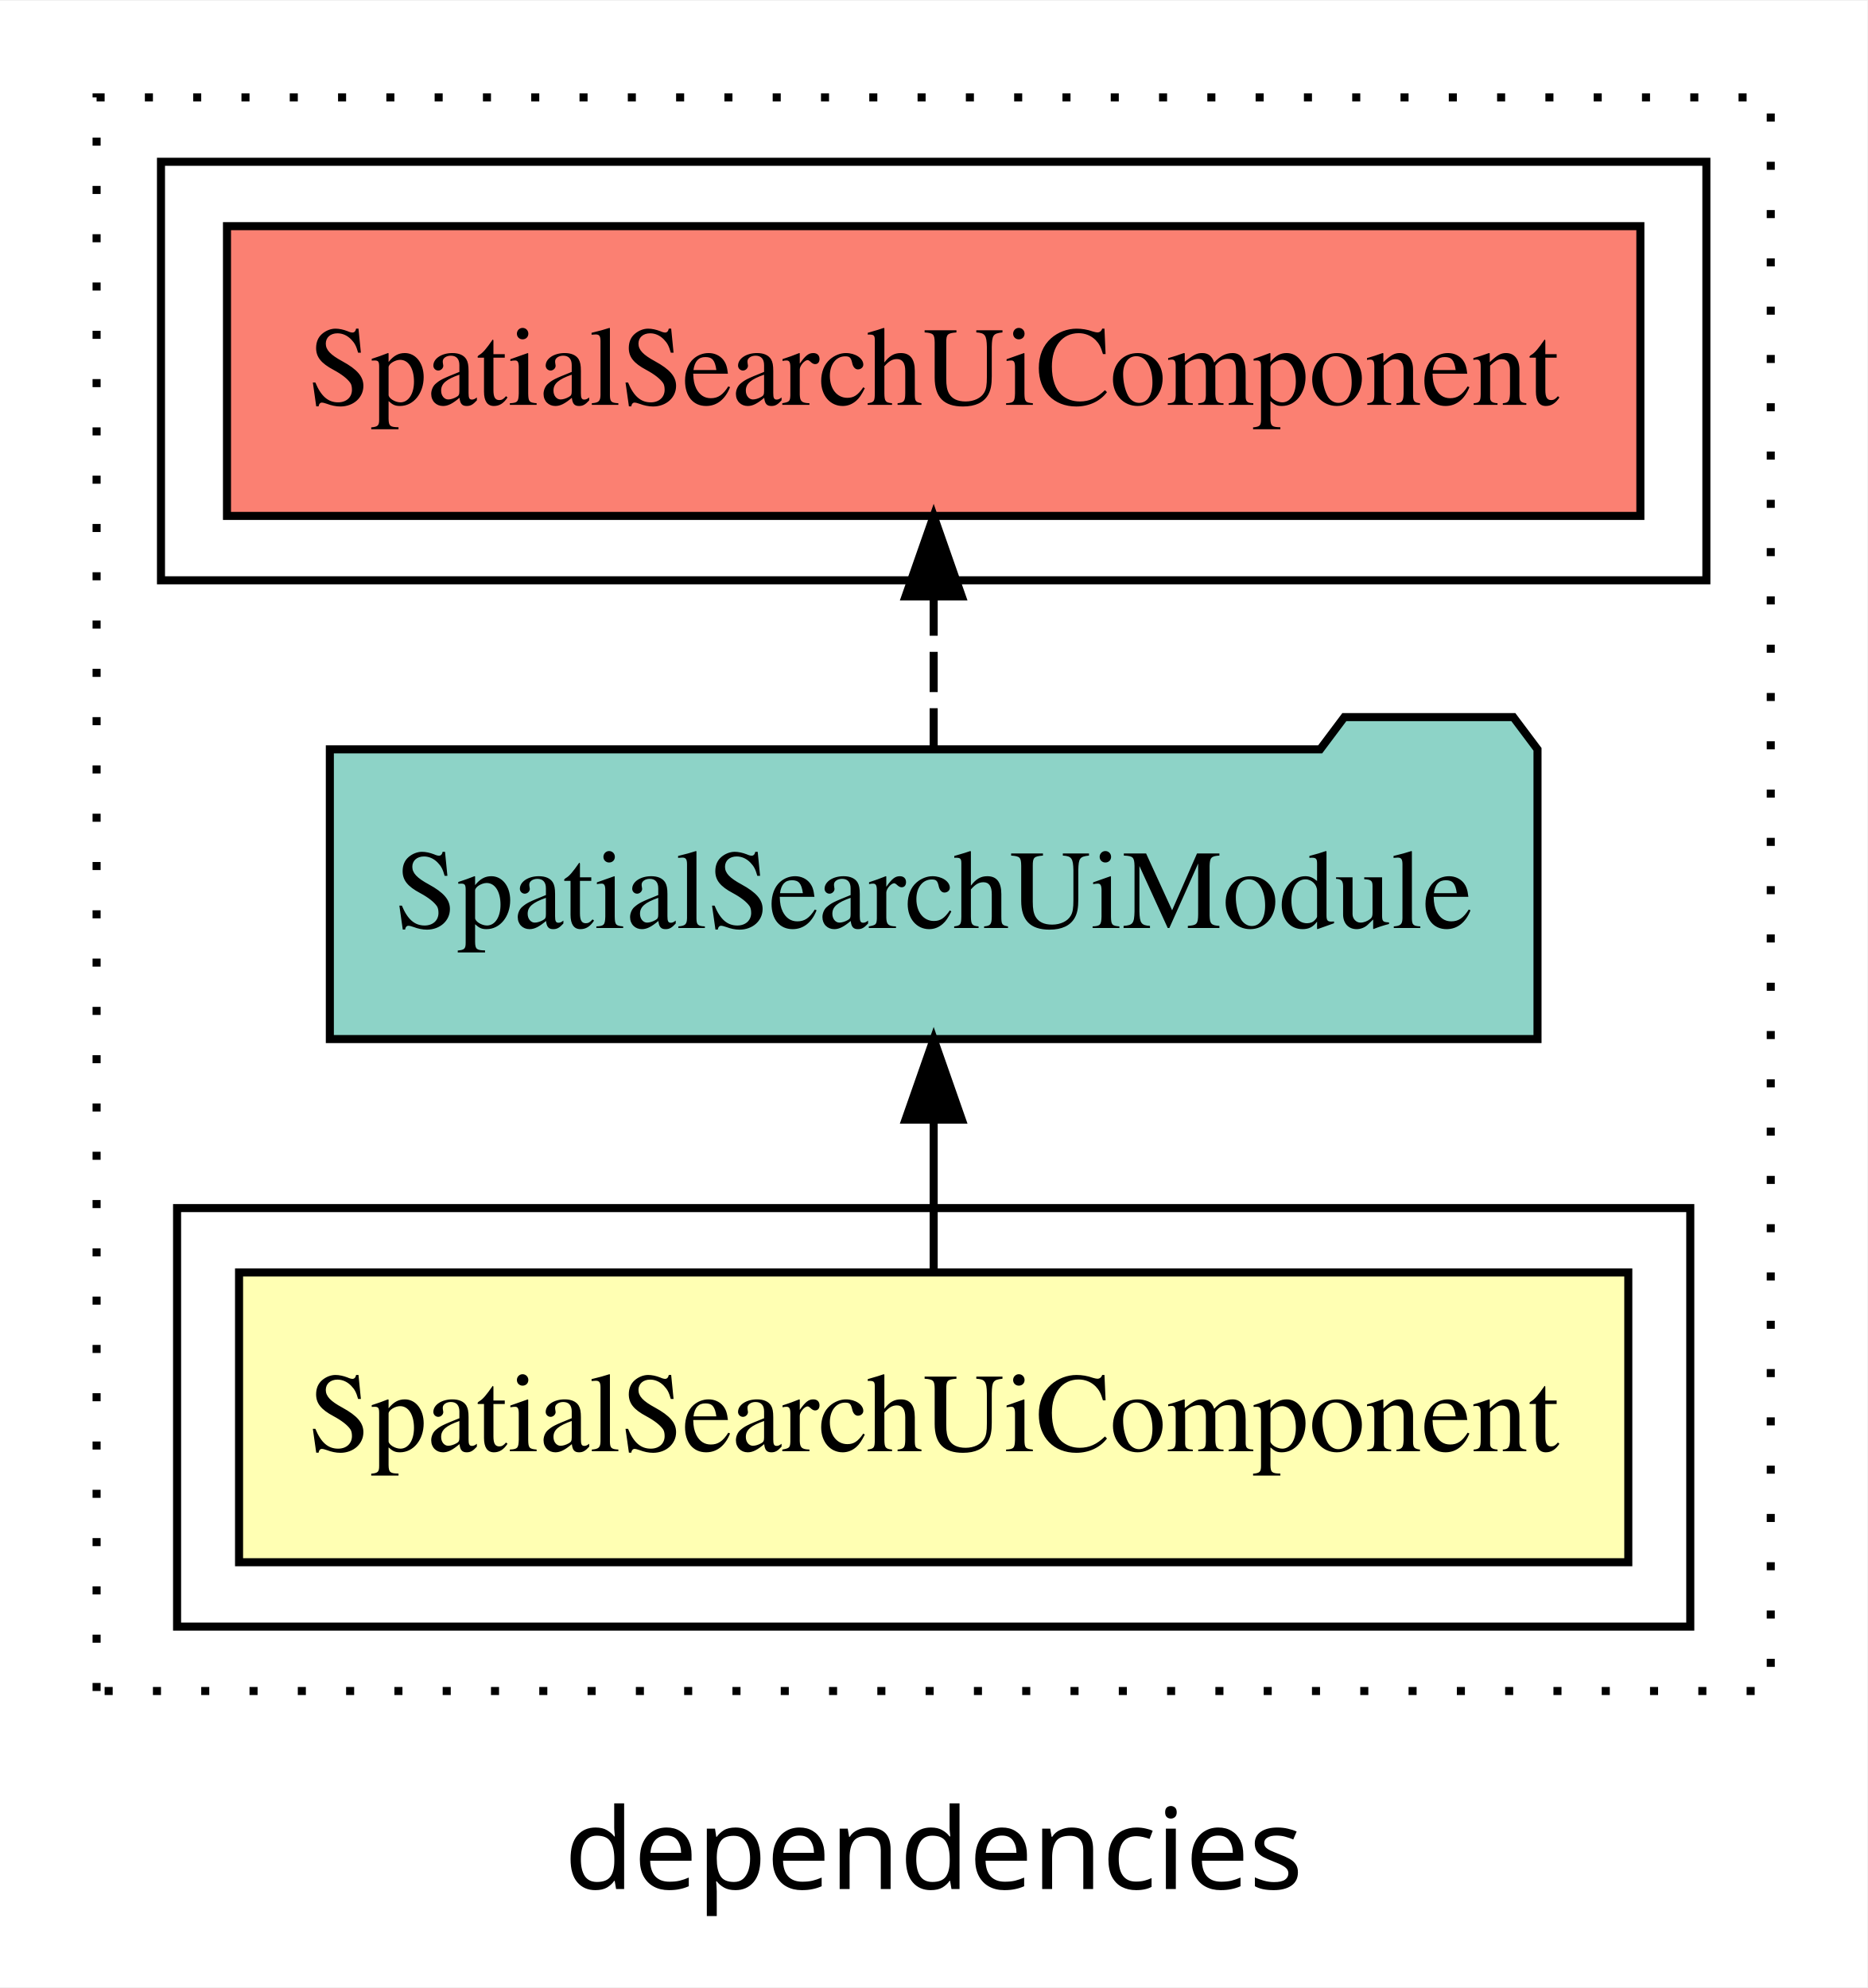
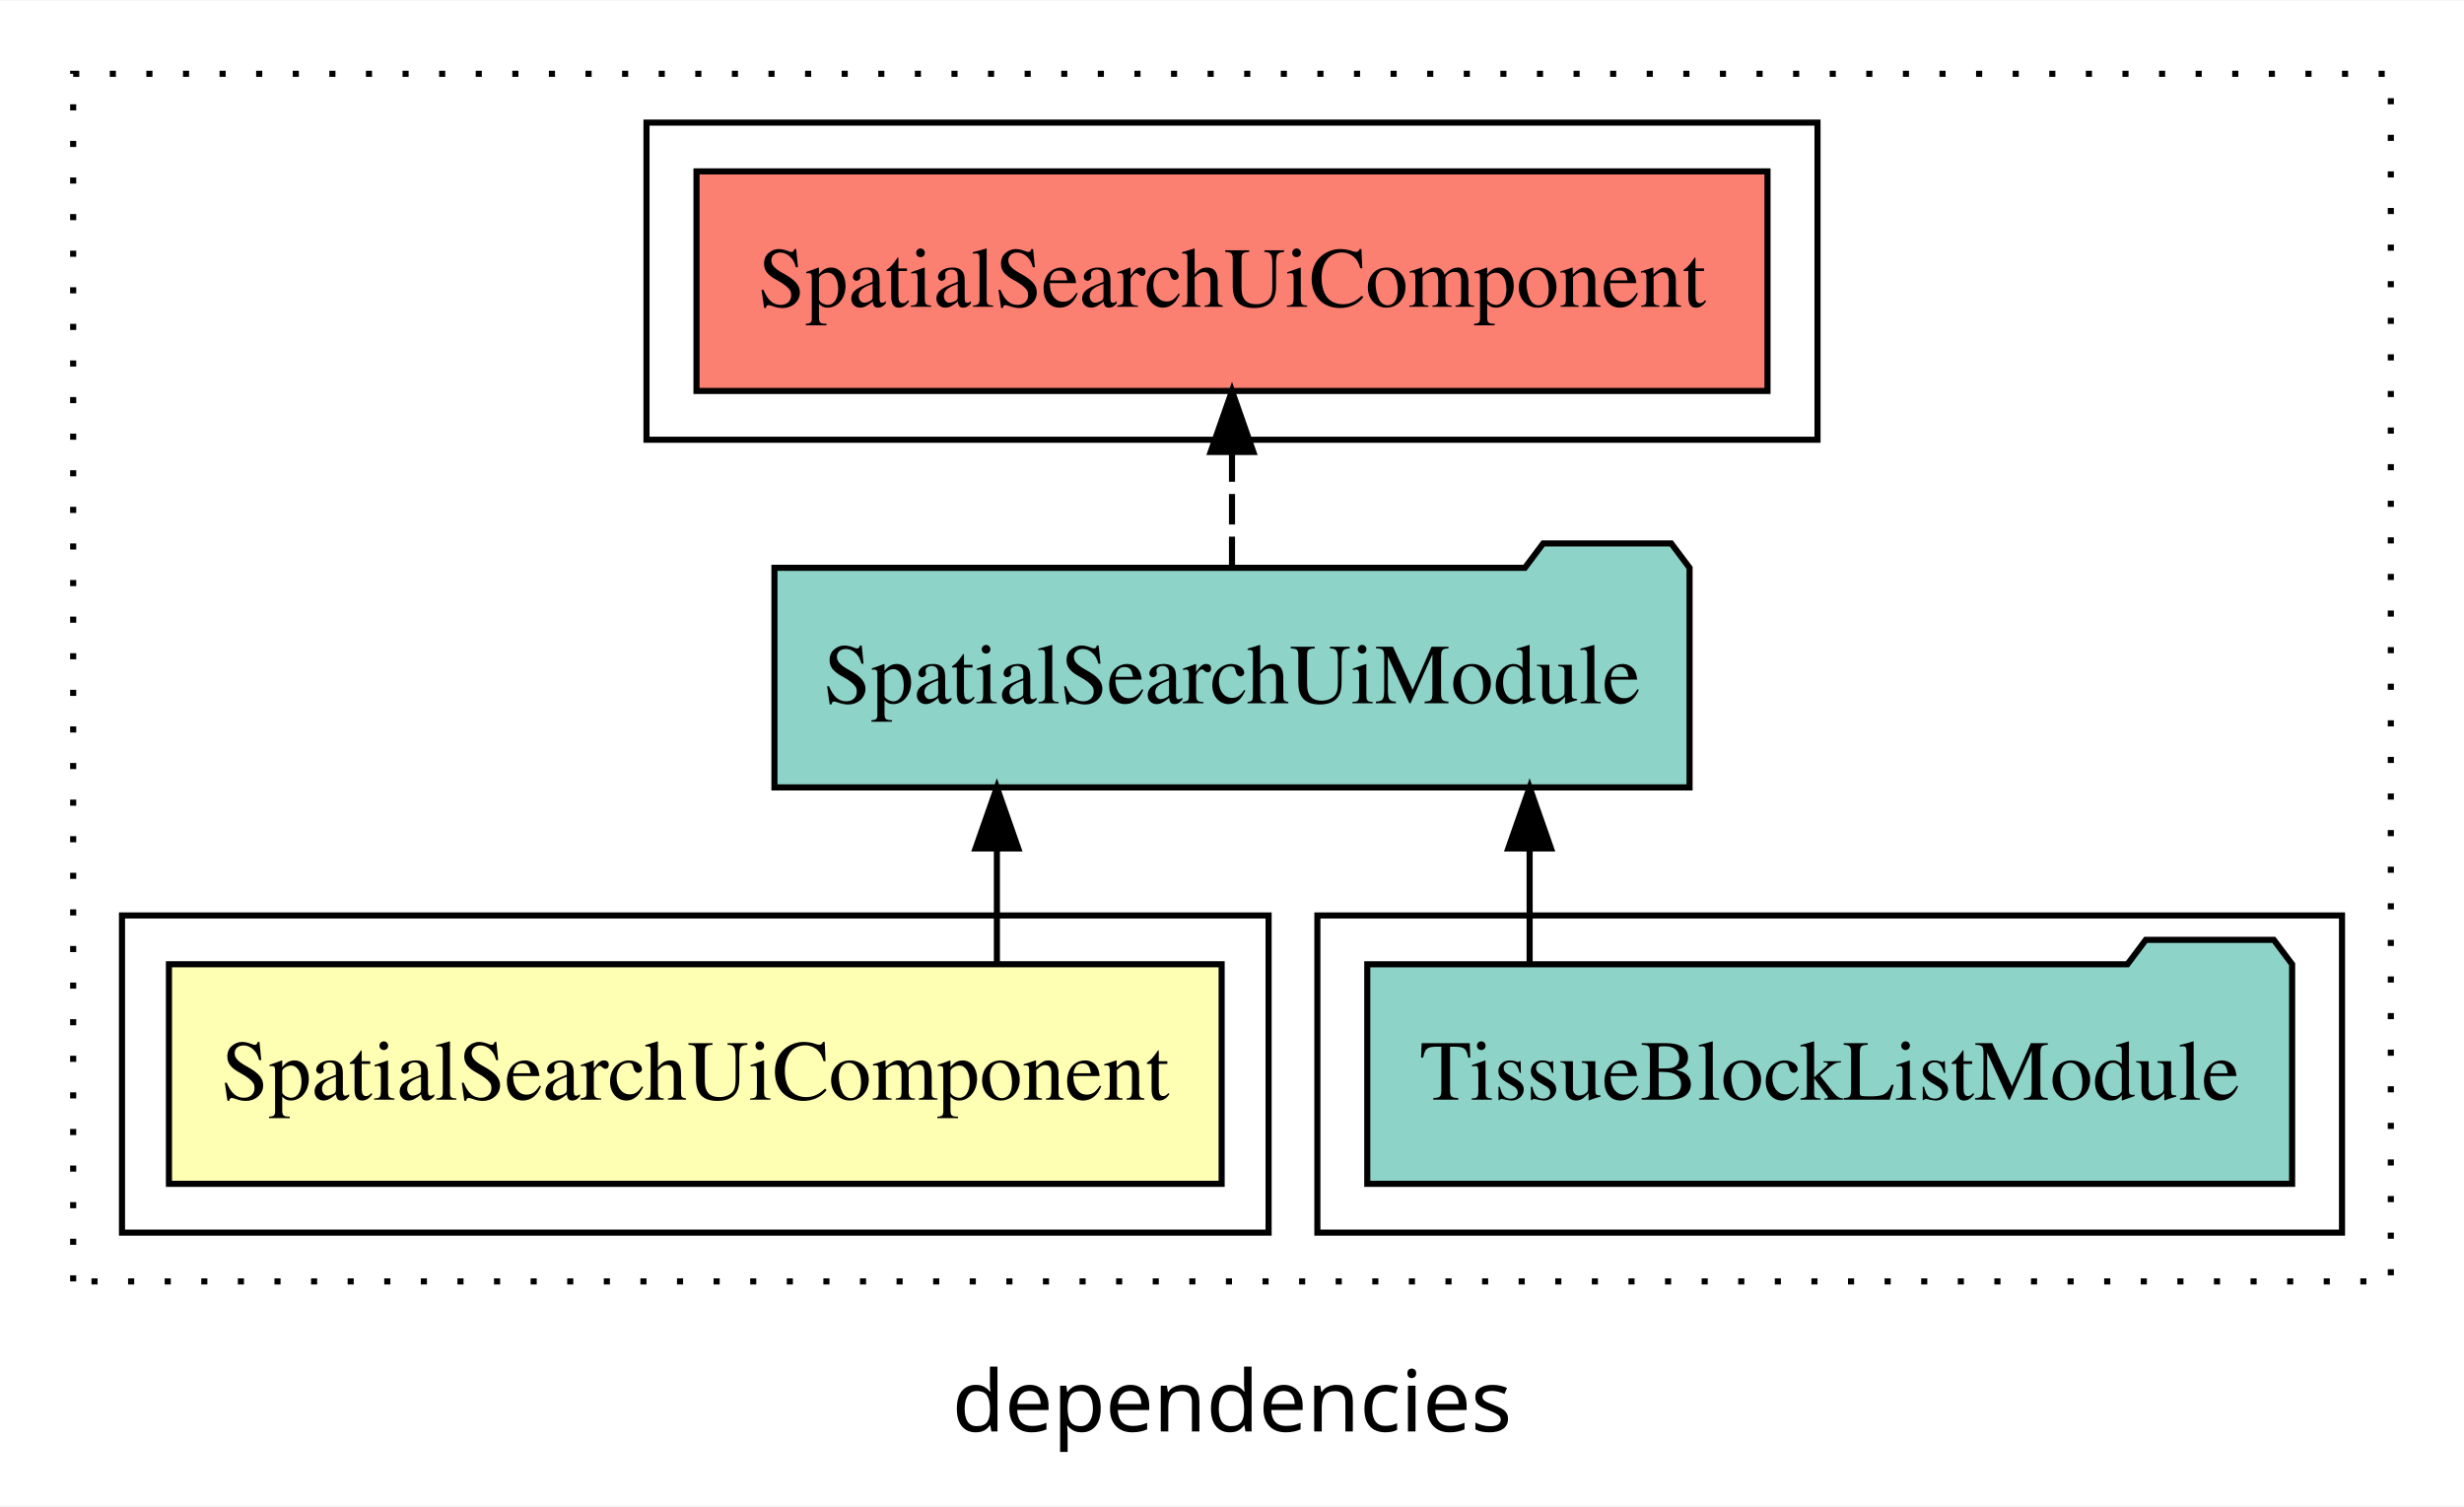
- <svg xmlns="http://www.w3.org/2000/svg" width="232pt" height="247pt" viewBox="0.00 0.00 232.00 246.80">
+ <svg xmlns="http://www.w3.org/2000/svg" width="404pt" height="247pt" viewBox="0.00 0.00 404.00 246.80">
  <g id="graph0" class="graph" transform="scale(1 1) rotate(0) translate(4 242.8)">
-     <polygon fill="white" stroke="transparent" points="-4,4 -4,-242.8 228,-242.8 228,4 -4,4" />
-     <text text-anchor="middle" x="112" y="-8.2" font-family="sans-serif" font-size="14.00">dependencies</text>
+     <polygon fill="white" stroke="transparent" points="-4,4 -4,-242.8 400,-242.8 400,4 -4,4" />
+     <text text-anchor="middle" x="198" y="-8.2" font-family="sans-serif" font-size="14.00">dependencies</text>
    <g id="clust1" class="cluster">
-       <polygon fill="none" stroke="black" stroke-dasharray="1,5" points="8,-32.8 8,-230.8 216,-230.8 216,-32.8 8,-32.8" />
+       <polygon fill="none" stroke="black" stroke-dasharray="1,5" points="8,-32.8 8,-230.8 388,-230.8 388,-32.8 8,-32.8" />
+     </g>
+     <g id="clust4" class="cluster">
+       <polygon fill="none" stroke="black" points="212,-40.8 212,-92.8 380,-92.8 380,-40.8 212,-40.8" />
    </g>
    <g id="clust5" class="cluster">
-       <polygon fill="none" stroke="black" points="16,-170.8 16,-222.8 208,-222.8 208,-170.8 16,-170.8" />
+       <polygon fill="none" stroke="black" points="102,-170.8 102,-222.8 294,-222.8 294,-170.8 102,-170.8" />
    </g>
    <g id="clust2" class="cluster">
-       <polygon fill="none" stroke="black" points="18,-40.8 18,-92.8 206,-92.8 206,-40.8 18,-40.8" />
+       <polygon fill="none" stroke="black" points="16,-40.8 16,-92.8 204,-92.8 204,-40.8 16,-40.8" />
    </g>
    <g id="node1" class="node">
-       <polygon fill="#ffffb3" stroke="black" points="198.3,-84.8 25.7,-84.8 25.7,-48.8 198.3,-48.8 198.3,-84.8" />
-       <text text-anchor="middle" x="112" y="-62.6" font-family="Times,serif" font-size="14.00">SpatialSearchUiComponent</text>
+       <polygon fill="#ffffb3" stroke="black" points="196.3,-84.8 23.7,-84.8 23.7,-48.8 196.3,-48.8 196.3,-84.8" />
+       <text text-anchor="middle" x="110" y="-62.6" font-family="Times,serif" font-size="14.00">SpatialSearchUiComponent</text>
    </g>
    <g id="node2" class="node">
-       <polygon fill="#8dd3c7" stroke="black" points="187.02,-149.8 184.02,-153.8 163.02,-153.8 160.02,-149.8 36.98,-149.8 36.98,-113.8 187.02,-113.8 187.02,-149.8" />
-       <text text-anchor="middle" x="112" y="-127.6" font-family="Times,serif" font-size="14.00">SpatialSearchUiModule</text>
+       <polygon fill="#8dd3c7" stroke="black" points="273.02,-149.8 270.02,-153.8 249.02,-153.8 246.02,-149.8 122.98,-149.8 122.98,-113.8 273.02,-113.8 273.02,-149.8" />
+       <text text-anchor="middle" x="198" y="-127.6" font-family="Times,serif" font-size="14.00">SpatialSearchUiModule</text>
    </g>
    <g id="edge1" class="edge">
-       <path fill="none" stroke="black" d="M112,-84.91C112,-84.91 112,-103.79 112,-103.79" />
-       <polygon fill="black" stroke="black" points="108.5,-103.79 112,-113.79 115.5,-103.79 108.5,-103.79" />
+       <path fill="none" stroke="black" d="M159.45,-84.91C159.45,-84.91 159.45,-103.79 159.45,-103.79" />
+       <polygon fill="black" stroke="black" points="155.95,-103.79 159.45,-113.79 162.95,-103.79 155.95,-103.79" />
+     </g>
+     <g id="node4" class="node">
+       <polygon fill="#fb8072" stroke="black" points="285.8,-214.8 110.2,-214.8 110.2,-178.8 285.8,-178.8 285.8,-214.8" />
+       <text text-anchor="middle" x="198" y="-192.6" font-family="Times,serif" font-size="14.00">SpatialSearchUiComponent </text>
+     </g>
+     <g id="edge3" class="edge">
+       <path fill="none" stroke="black" stroke-dasharray="5,2" d="M198,-149.91C198,-149.91 198,-168.79 198,-168.79" />
+       <polygon fill="black" stroke="black" points="194.5,-168.79 198,-178.79 201.5,-168.79 194.5,-168.79" />
    </g>
    <g id="node3" class="node">
-       <polygon fill="#fb8072" stroke="black" points="199.8,-214.8 24.2,-214.8 24.2,-178.8 199.8,-178.8 199.8,-214.8" />
-       <text text-anchor="middle" x="112" y="-192.6" font-family="Times,serif" font-size="14.00">SpatialSearchUiComponent </text>
+       <polygon fill="#8dd3c7" stroke="black" points="371.82,-84.8 368.82,-88.8 347.82,-88.8 344.82,-84.8 220.18,-84.8 220.18,-48.8 371.82,-48.8 371.82,-84.8" />
+       <text text-anchor="middle" x="296" y="-62.6" font-family="Times,serif" font-size="14.00">TissueBlockListModule</text>
    </g>
    <g id="edge2" class="edge">
-       <path fill="none" stroke="black" stroke-dasharray="5,2" d="M112,-149.91C112,-149.91 112,-168.79 112,-168.79" />
-       <polygon fill="black" stroke="black" points="108.5,-168.79 112,-178.79 115.5,-168.79 108.5,-168.79" />
+       <path fill="none" stroke="black" d="M246.8,-84.91C246.8,-84.91 246.8,-103.79 246.8,-103.79" />
+       <polygon fill="black" stroke="black" points="243.3,-103.79 246.8,-113.79 250.3,-103.79 243.3,-103.79" />
    </g>
  </g>
</svg>
